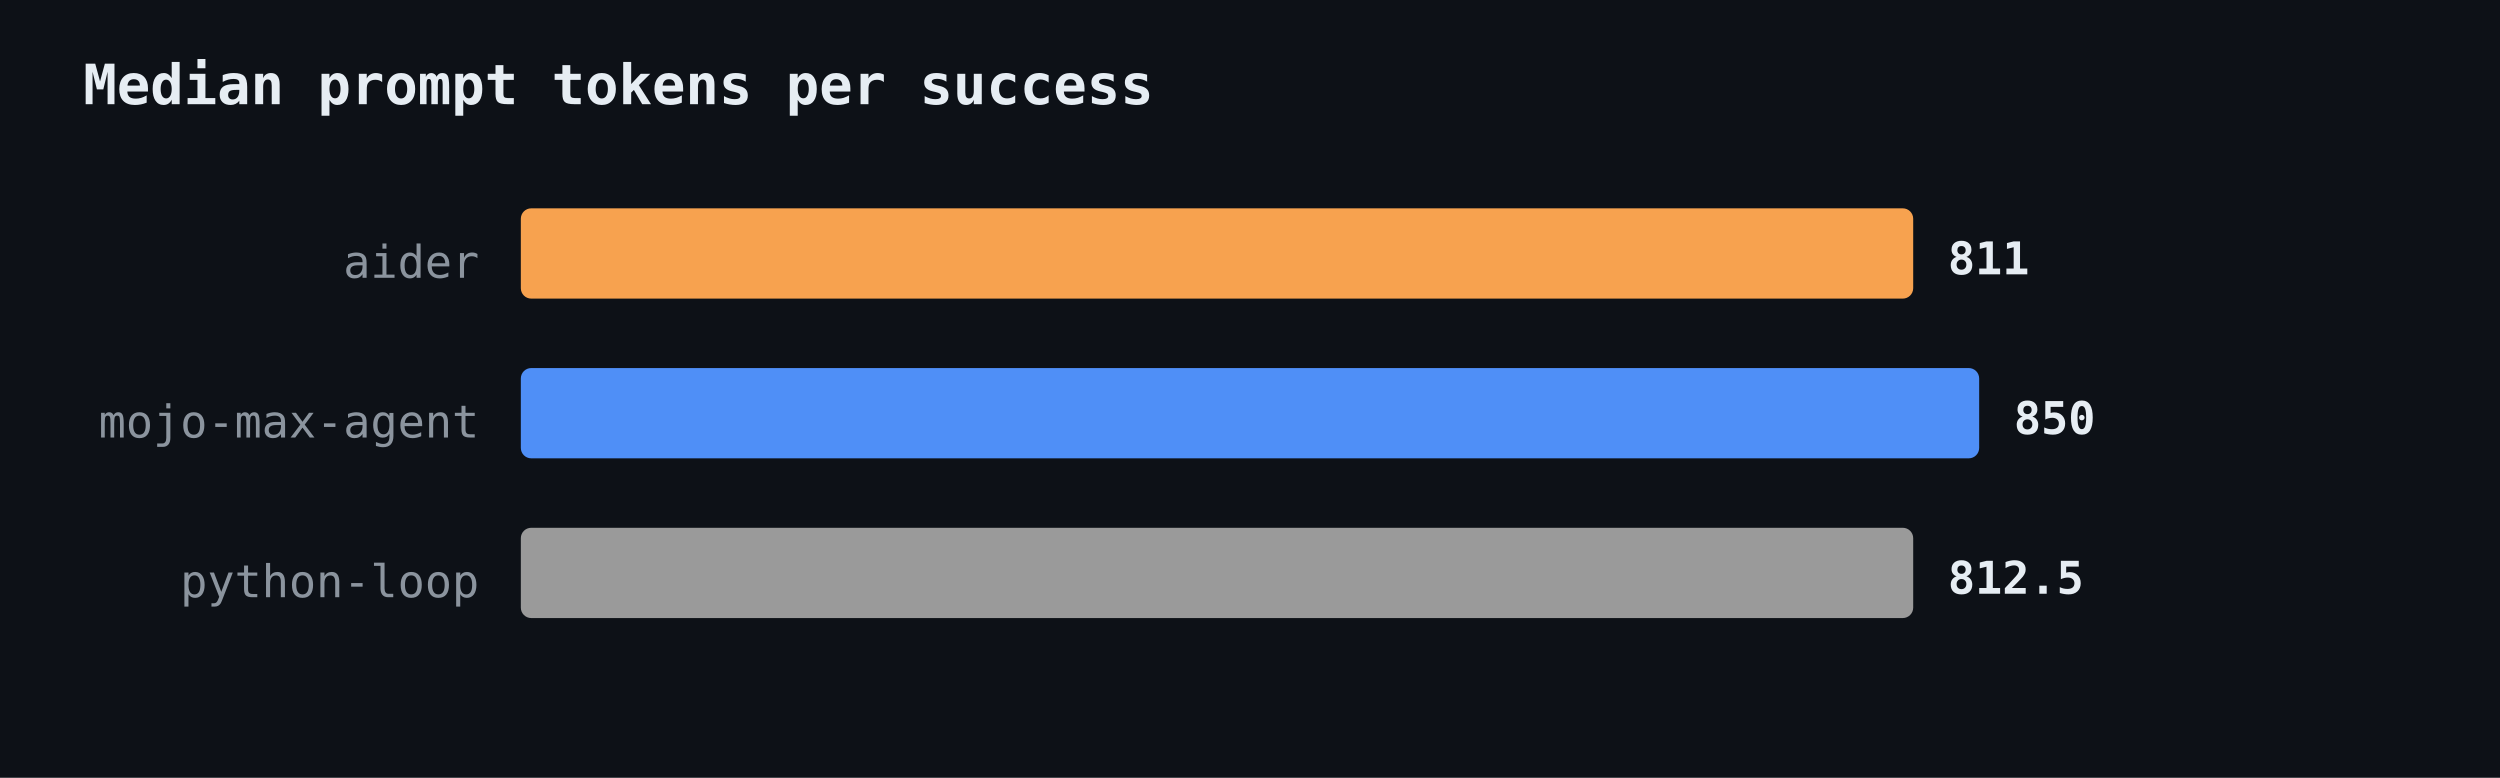
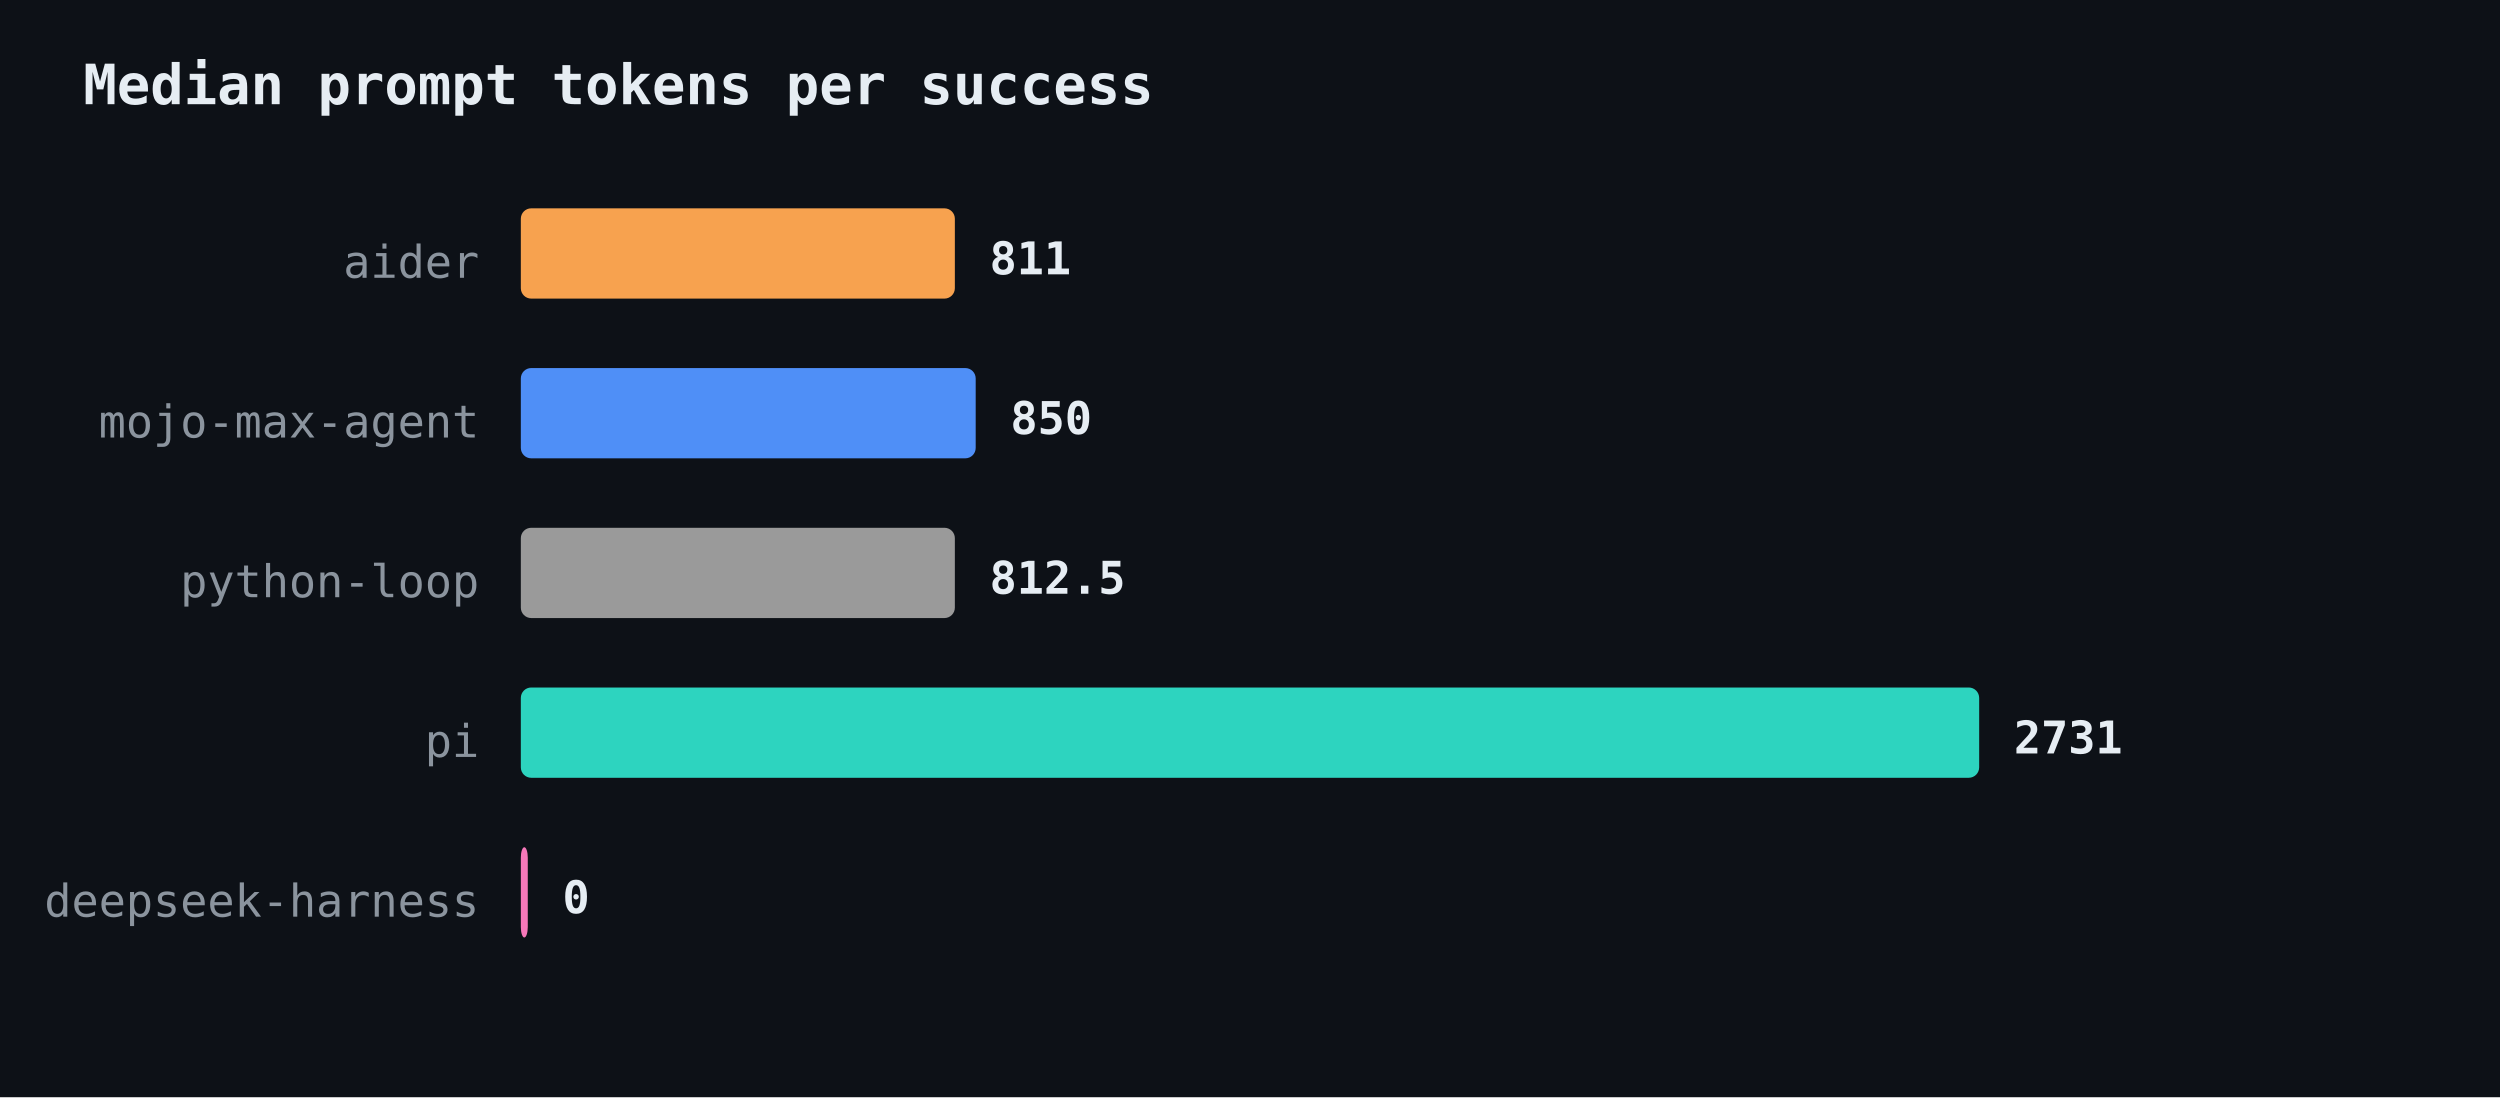
- <svg xmlns="http://www.w3.org/2000/svg" width="720" height="224" font-family="ui-monospace,monospace" font-size="13">
-   <rect width="720" height="224" fill="#0d1117" />
+ <svg xmlns="http://www.w3.org/2000/svg" width="720" height="316" font-family="ui-monospace,monospace" font-size="13">
+   <rect width="720" height="316" fill="#0d1117" />
  <text x="24" y="30" fill="#e6edf3" font-size="16" font-weight="bold">Median prompt tokens per success</text>
  <text x="138" y="80" fill="#8b949e" text-anchor="end">aider</text>
-   <rect x="150" y="60" width="401" height="26" rx="3" fill="#f7a24f" />
-   <text x="561" y="79" fill="#e6edf3" font-weight="bold">811</text>
+   <rect x="150" y="60" width="125" height="26" rx="3" fill="#f7a24f" />
+   <text x="285" y="79" fill="#e6edf3" font-weight="bold">811</text>
  <text x="138" y="126" fill="#8b949e" text-anchor="end">mojo-max-agent</text>
-   <rect x="150" y="106" width="420" height="26" rx="3" fill="#4f8ff7" />
-   <text x="580" y="125" fill="#e6edf3" font-weight="bold">850</text>
+   <rect x="150" y="106" width="131" height="26" rx="3" fill="#4f8ff7" />
+   <text x="291" y="125" fill="#e6edf3" font-weight="bold">850</text>
  <text x="138" y="172" fill="#8b949e" text-anchor="end">python-loop</text>
-   <rect x="150" y="152" width="401" height="26" rx="3" fill="#9a9a9a" />
-   <text x="561" y="171" fill="#e6edf3" font-weight="bold">812.5</text>
+   <rect x="150" y="152" width="125" height="26" rx="3" fill="#9a9a9a" />
+   <text x="285" y="171" fill="#e6edf3" font-weight="bold">812.5</text>
+   <text x="138" y="218" fill="#8b949e" text-anchor="end">pi</text>
+   <rect x="150" y="198" width="420" height="26" rx="3" fill="#2dd4bf" />
+   <text x="580" y="217" fill="#e6edf3" font-weight="bold">2731</text>
+   <text x="138" y="264" fill="#8b949e" text-anchor="end">deepseek-harness</text>
+   <rect x="150" y="244" width="2" height="26" rx="3" fill="#f778ba" />
+   <text x="162" y="263" fill="#e6edf3" font-weight="bold">0</text>
</svg>
